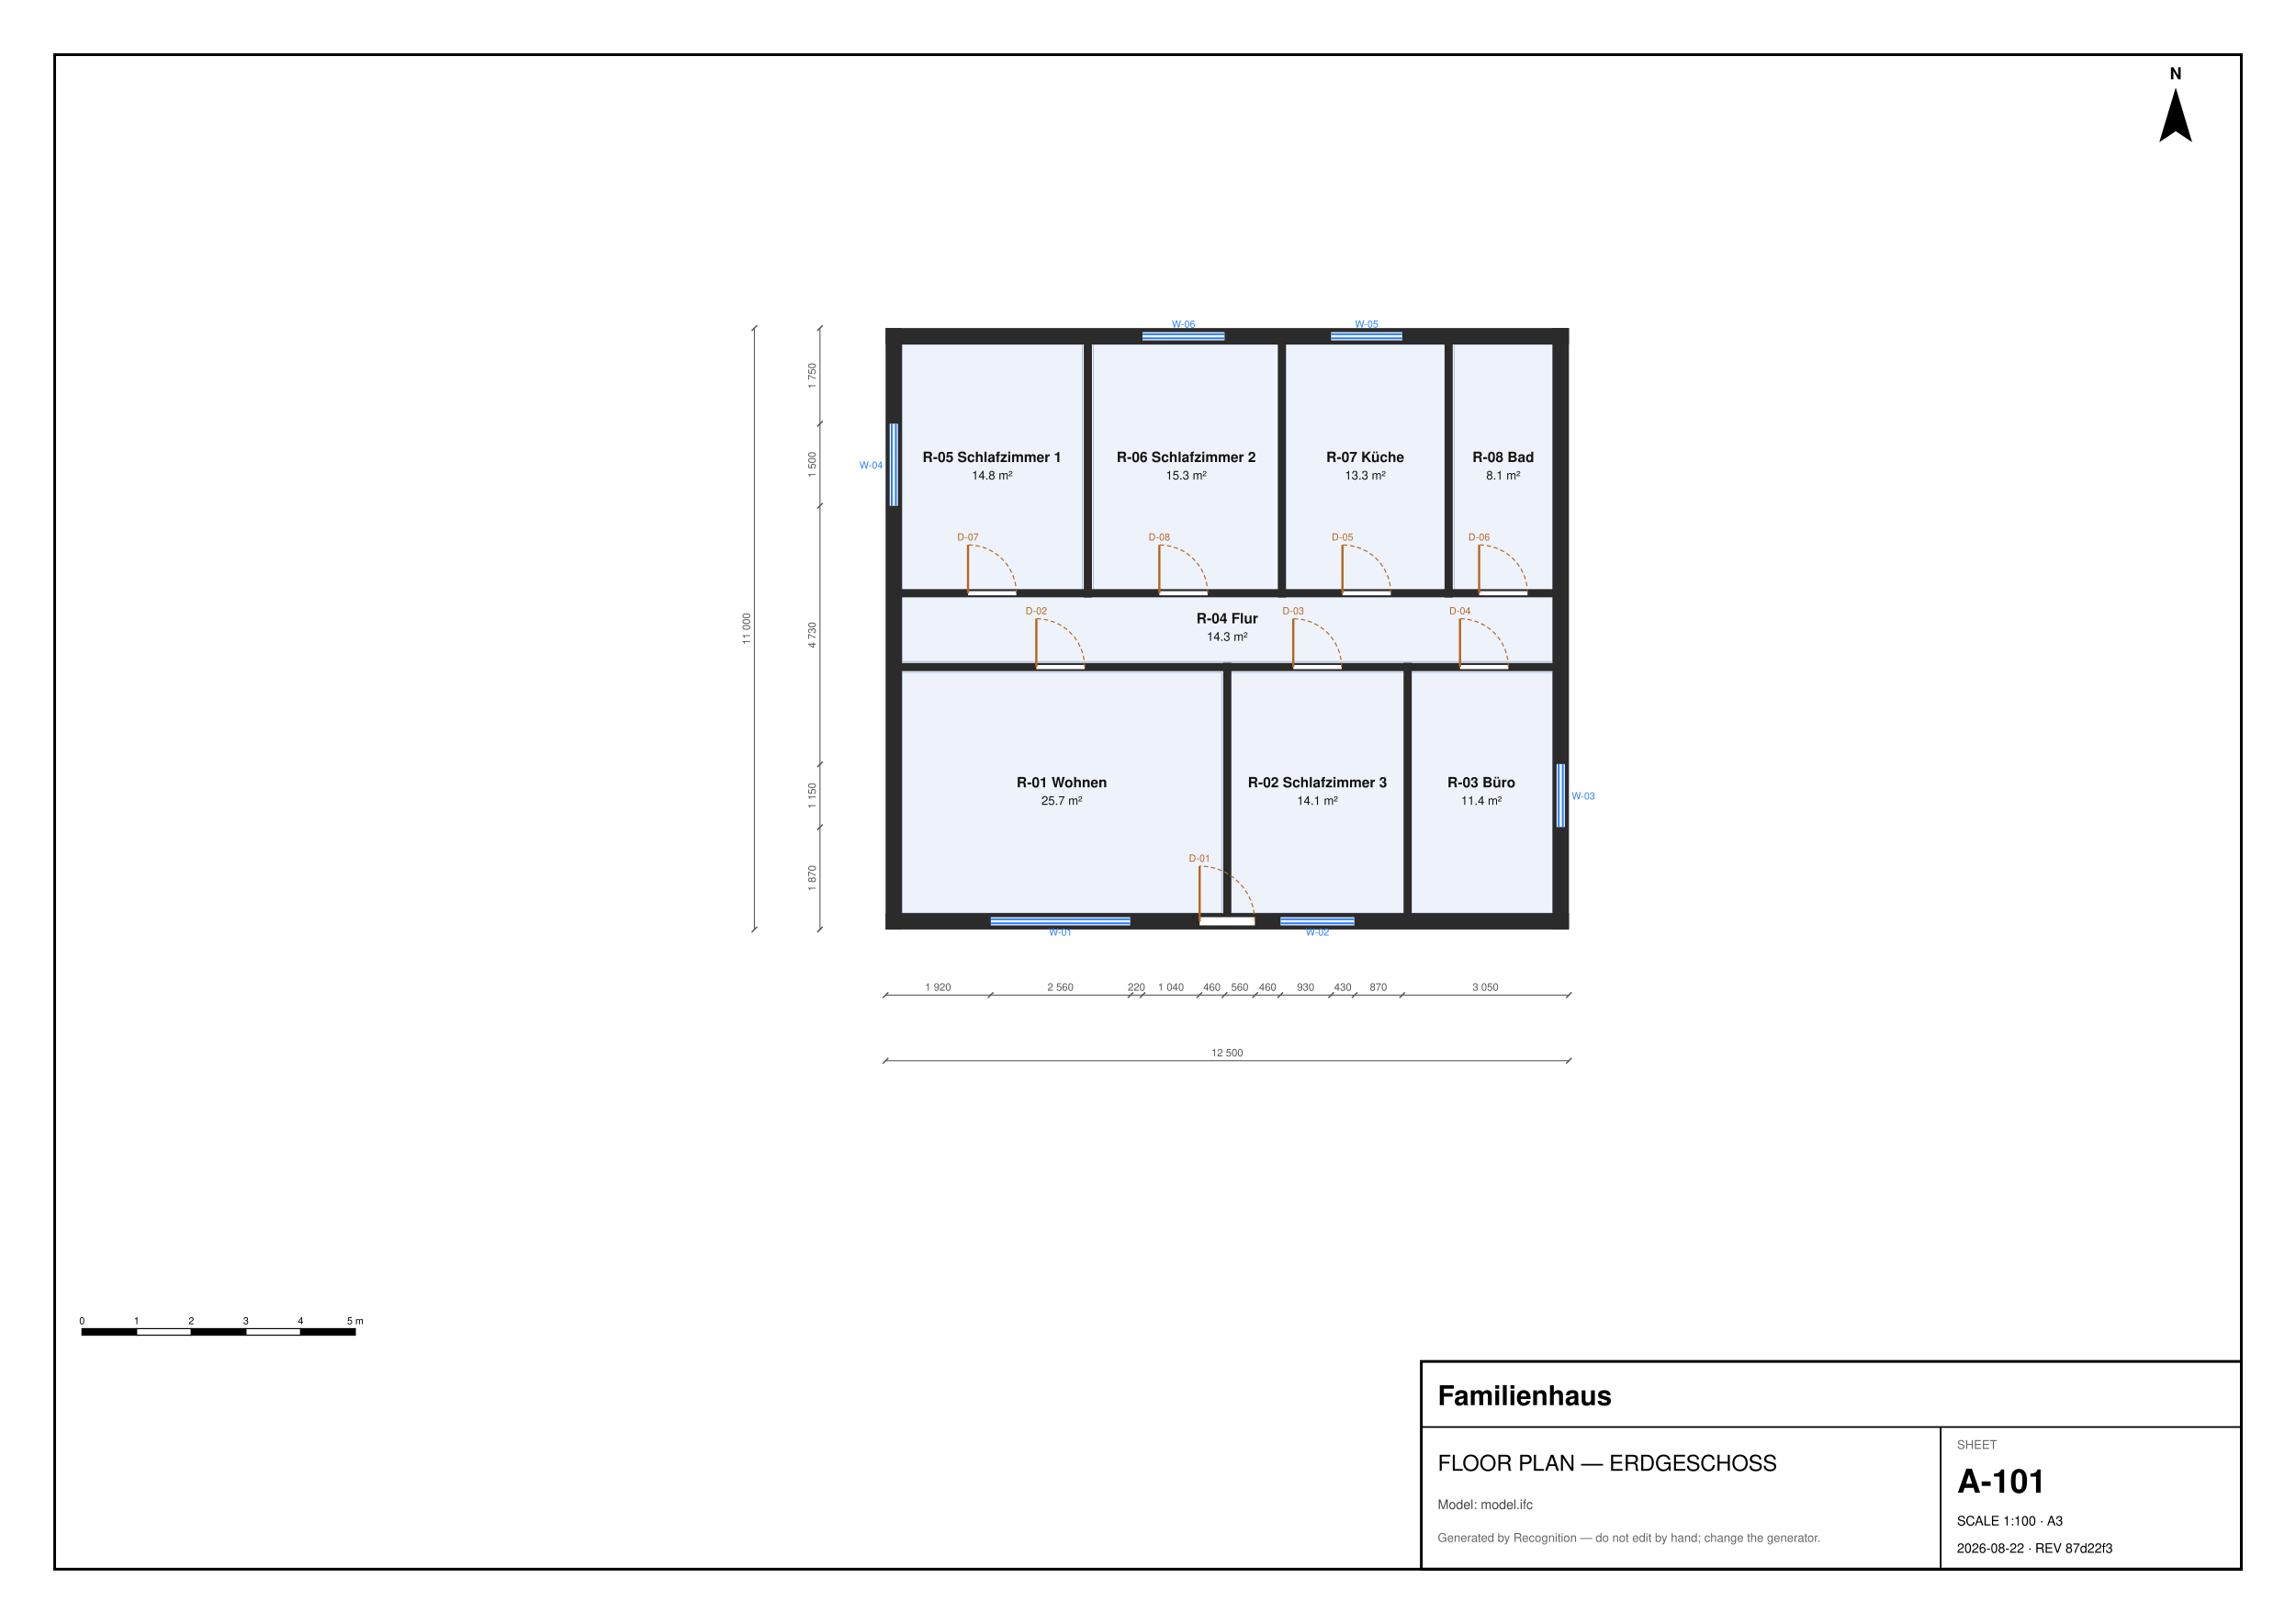
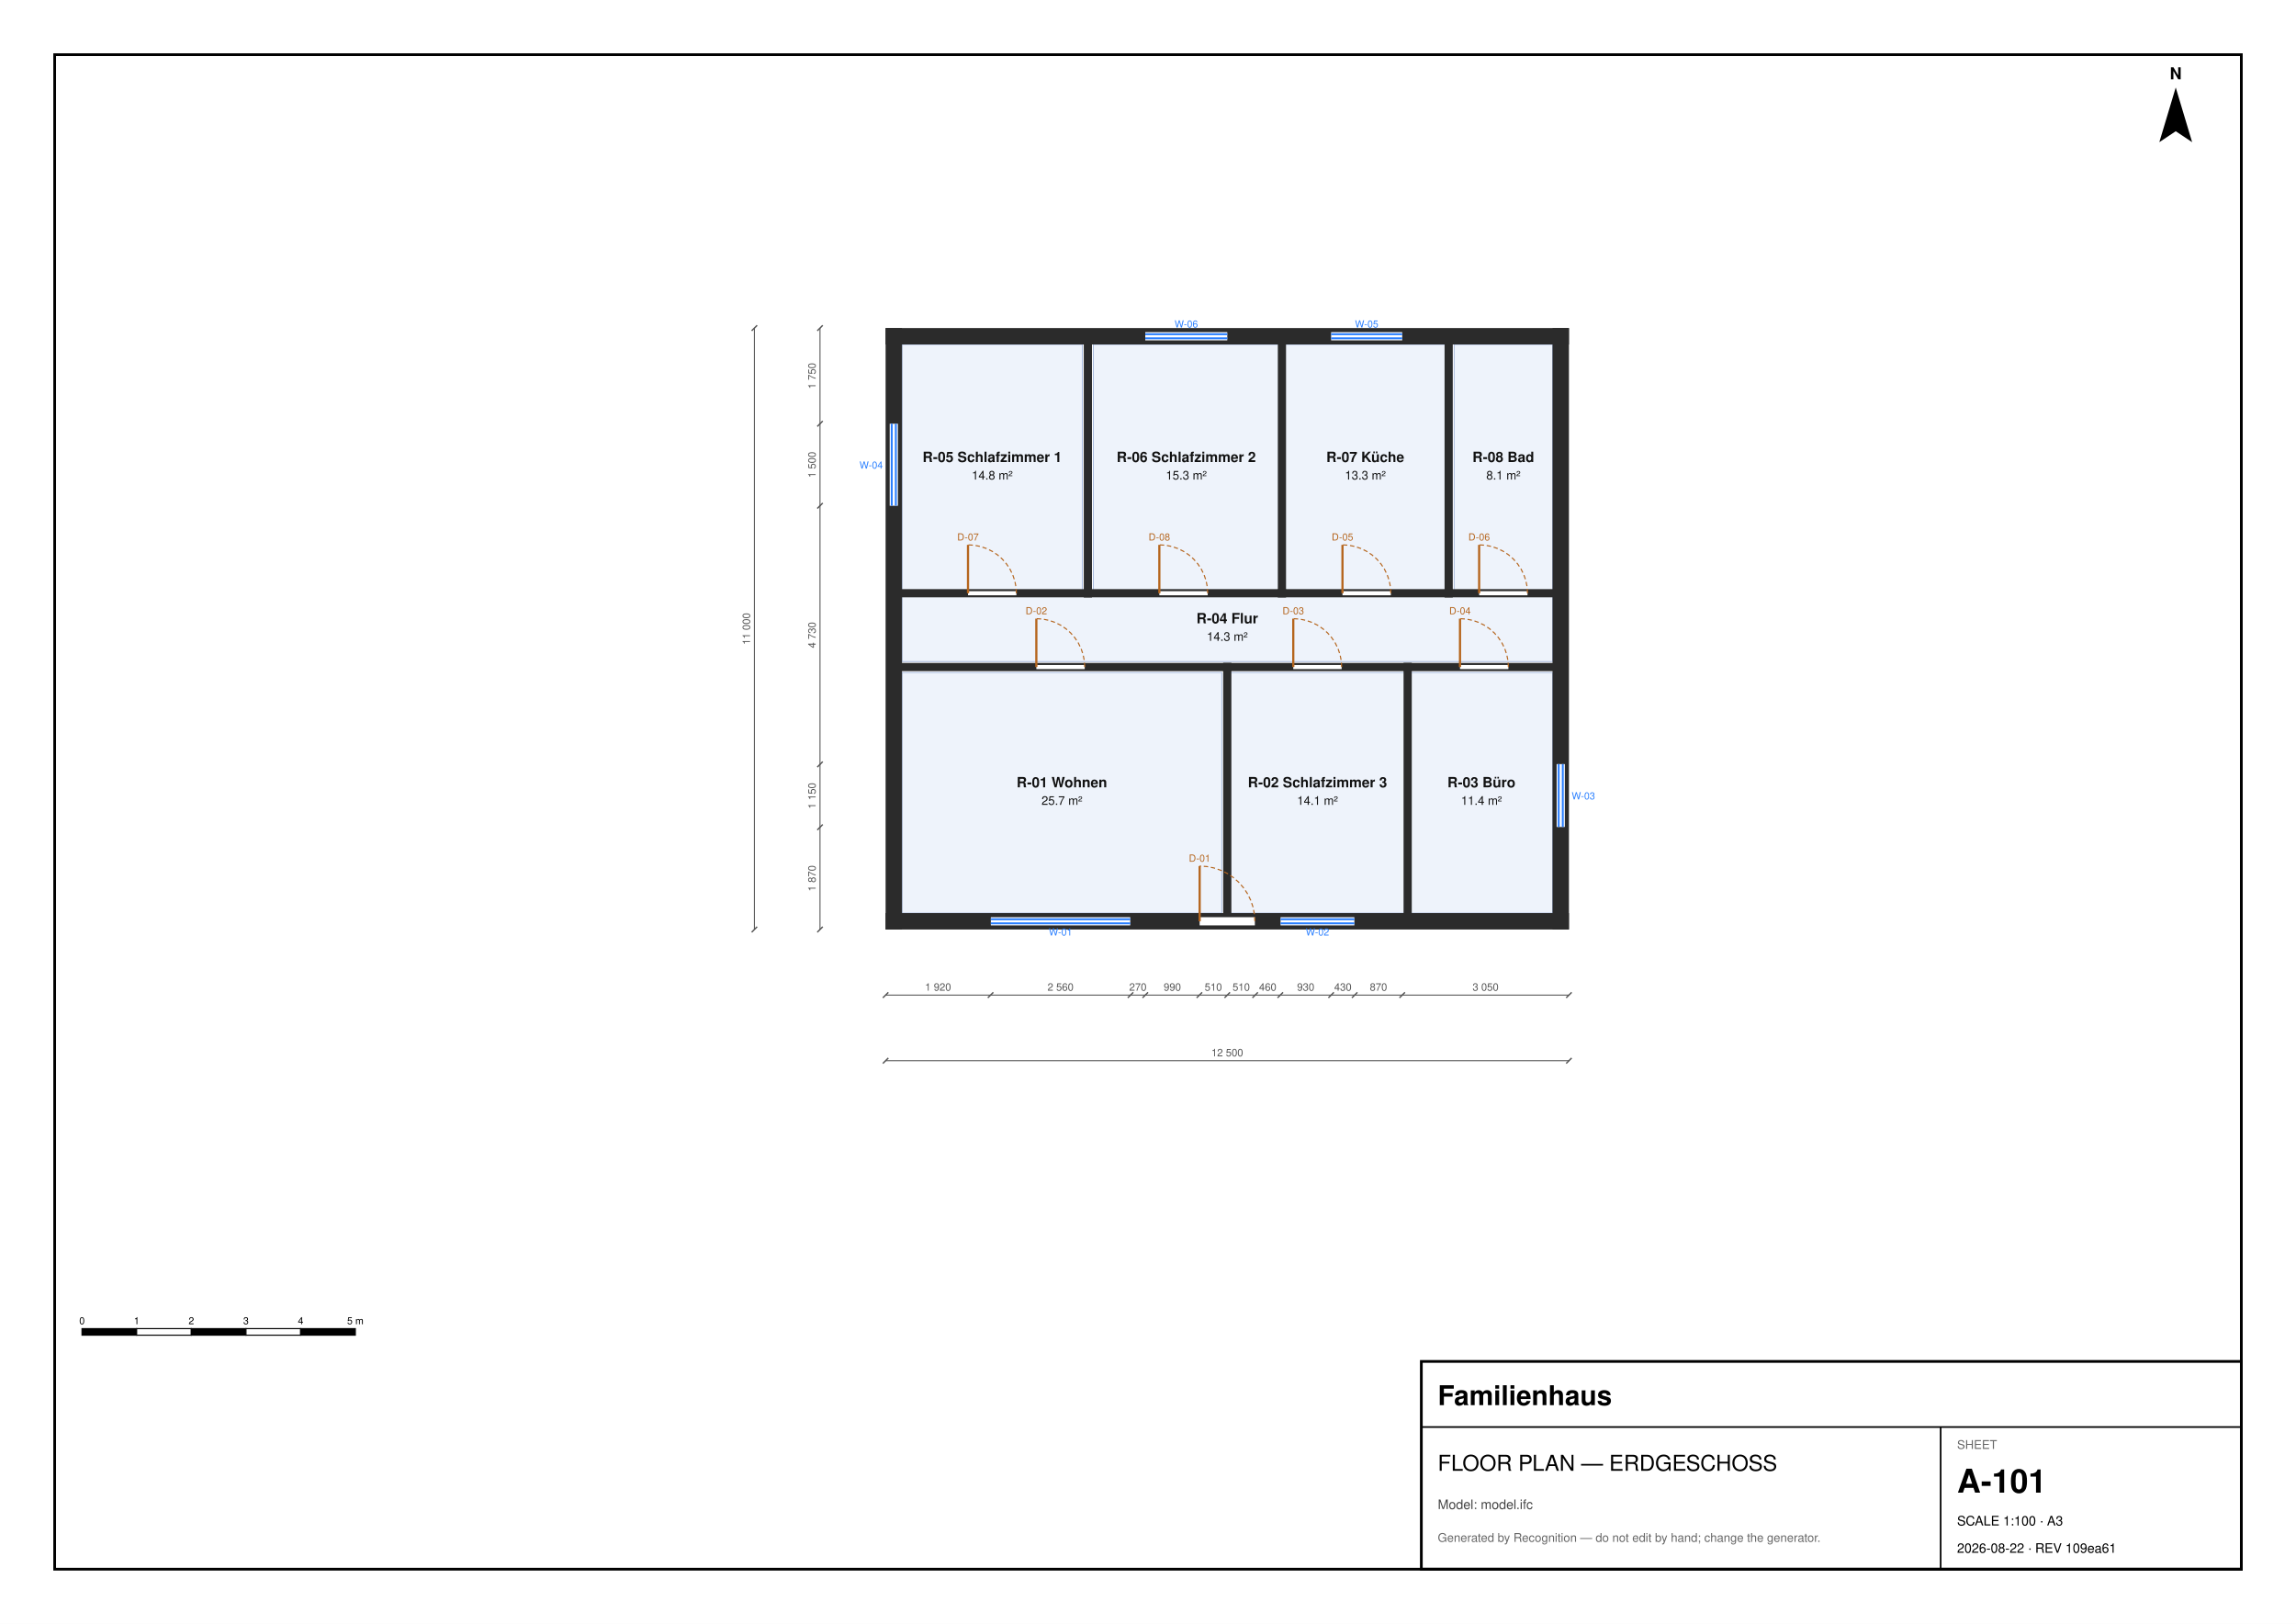
<svg xmlns="http://www.w3.org/2000/svg" baseProfile="full" height="297.0mm" version="1.1" viewBox="0 0 420.0 297.0" width="420.0mm">
  <defs />
  <rect fill="white" height="297.0" width="420.0" x="0" y="0" />
  <path d="M 165.000,123.000 L 223.500,123.000 L 223.500,167.000 L 165.000,167.000 L 165.000,123.000 Z" fill="#eef3fb" fill-rule="evenodd" stroke="#9fb3d9" stroke-width="0.15" />
  <path d="M 235.000,63.000 L 264.500,63.000 L 264.500,108.000 L 235.000,108.000 L 235.000,63.000 Z" fill="#eef3fb" fill-rule="evenodd" stroke="#9fb3d9" stroke-width="0.15" />
  <path d="M 165.000,63.000 L 198.000,63.000 L 198.000,108.000 L 165.000,108.000 L 165.000,63.000 Z" fill="#eef3fb" fill-rule="evenodd" stroke="#9fb3d9" stroke-width="0.15" />
  <path d="M 200.000,63.000 L 234.000,63.000 L 234.000,108.000 L 200.000,108.000 L 200.000,63.000 Z" fill="#eef3fb" fill-rule="evenodd" stroke="#9fb3d9" stroke-width="0.15" />
  <path d="M 225.000,123.000 L 257.000,123.000 L 257.000,167.000 L 225.000,167.000 L 225.000,123.000 Z" fill="#eef3fb" fill-rule="evenodd" stroke="#9fb3d9" stroke-width="0.15" />
  <path d="M 266.000,63.000 L 284.000,63.000 L 284.000,108.000 L 266.000,108.000 L 266.000,63.000 Z" fill="#eef3fb" fill-rule="evenodd" stroke="#9fb3d9" stroke-width="0.15" />
  <path d="M 258.000,123.000 L 284.000,123.000 L 284.000,167.000 L 258.000,167.000 L 258.000,123.000 Z" fill="#eef3fb" fill-rule="evenodd" stroke="#9fb3d9" stroke-width="0.15" />
  <path d="M 165.000,109.000 L 284.000,109.000 L 284.000,121.000 L 165.000,121.000 L 165.000,109.000 Z" fill="#eef3fb" fill-rule="evenodd" stroke="#9fb3d9" stroke-width="0.15" />
  <path d="M 162.000,170.000 L 162.000,167.000 L 181.250,167.000 L 206.750,167.000 L 219.450,167.000 L 229.550,167.000 L 234.250,167.000 L 247.750,167.000 L 287.000,167.000 L 287.000,170.000 L 247.750,170.000 L 234.250,170.000 L 229.550,170.000 L 219.450,170.000 L 206.750,170.000 L 181.250,170.000 L 162.000,170.000 Z" fill="#2b2b2b" fill-rule="evenodd" stroke="none" />
  <path d="M 287.000,151.250 L 287.000,170.000 L 284.000,170.000 L 284.000,151.250 L 284.000,139.750 L 284.000,60.000 L 287.000,60.000 L 287.000,139.750 L 287.000,151.250 Z" fill="#2b2b2b" fill-rule="evenodd" stroke="none" />
-   <path d="M 243.500,60.000 L 256.500,60.000 L 287.000,60.000 L 287.000,63.000 L 256.500,63.000 L 243.500,63.000 L 224.000,63.000 L 209.000,63.000 L 162.000,63.000 L 162.000,60.000 L 209.000,60.000 L 224.000,60.000 L 243.500,60.000 Z" fill="#2b2b2b" fill-rule="evenodd" stroke="none" />
+   <path d="M 243.500,60.000 L 256.500,60.000 L 287.000,60.000 L 287.000,63.000 L 256.500,63.000 L 243.500,63.000 L 224.500,63.000 L 209.500,63.000 L 162.000,63.000 L 162.000,60.000 L 209.500,60.000 L 224.500,60.000 L 243.500,60.000 Z" fill="#2b2b2b" fill-rule="evenodd" stroke="none" />
  <path d="M 162.000,170.000 L 162.000,92.500 L 162.000,77.500 L 162.000,60.000 L 165.000,60.000 L 165.000,77.500 L 165.000,77.500 L 165.000,92.500 L 165.000,170.000 L 162.000,170.000 Z" fill="#2b2b2b" fill-rule="evenodd" stroke="none" />
  <path d="M 225.250,169.250 L 223.750,169.250 L 223.750,121.250 L 225.250,121.250 L 225.250,169.250 Z" fill="#2b2b2b" fill-rule="evenodd" stroke="none" />
  <path d="M 162.750,121.250 L 189.575,121.250 L 198.425,121.250 L 225.250,121.250 L 225.250,122.750 L 198.425,122.750 L 189.575,122.750 L 162.750,122.750 L 162.750,121.250 Z" fill="#2b2b2b" fill-rule="evenodd" stroke="none" />
  <path d="M 235.250,109.250 L 233.750,109.250 L 233.750,60.750 L 235.250,60.750 L 235.250,109.250 Z" fill="#2b2b2b" fill-rule="evenodd" stroke="none" />
  <path d="M 265.750,109.250 L 264.250,109.250 L 264.250,60.750 L 265.750,60.750 L 265.750,109.250 Z" fill="#2b2b2b" fill-rule="evenodd" stroke="none" />
  <path d="M 233.750,107.750 L 245.575,107.750 L 254.425,107.750 L 265.750,107.750 L 265.750,109.250 L 254.425,109.250 L 245.575,109.250 L 233.750,109.250 L 233.750,107.750 Z" fill="#2b2b2b" fill-rule="evenodd" stroke="none" />
  <path d="M 199.750,109.250 L 198.250,109.250 L 198.250,60.750 L 199.750,60.750 L 199.750,109.250 Z" fill="#2b2b2b" fill-rule="evenodd" stroke="none" />
  <path d="M 162.750,107.750 L 177.075,107.750 L 185.925,107.750 L 199.750,107.750 L 199.750,109.250 L 185.925,109.250 L 177.075,109.250 L 162.750,109.250 L 162.750,107.750 Z" fill="#2b2b2b" fill-rule="evenodd" stroke="none" />
  <path d="M 198.250,107.750 L 212.075,107.750 L 220.925,107.750 L 235.250,107.750 L 235.250,109.250 L 220.925,109.250 L 212.075,109.250 L 198.250,109.250 L 198.250,107.750 Z" fill="#2b2b2b" fill-rule="evenodd" stroke="none" />
  <path d="M 258.250,169.250 L 256.750,169.250 L 256.750,121.250 L 258.250,121.250 L 258.250,169.250 Z" fill="#2b2b2b" fill-rule="evenodd" stroke="none" />
  <path d="M 223.750,121.250 L 236.575,121.250 L 245.425,121.250 L 258.250,121.250 L 258.250,122.750 L 245.425,122.750 L 236.575,122.750 L 223.750,122.750 L 223.750,121.250 Z" fill="#2b2b2b" fill-rule="evenodd" stroke="none" />
  <path d="M 264.250,107.750 L 270.575,107.750 L 279.425,107.750 L 286.250,107.750 L 286.250,109.250 L 279.425,109.250 L 270.575,109.250 L 264.250,109.250 L 264.250,107.750 Z" fill="#2b2b2b" fill-rule="evenodd" stroke="none" />
  <path d="M 256.750,121.250 L 267.075,121.250 L 275.925,121.250 L 286.250,121.250 L 286.250,122.750 L 275.925,122.750 L 267.075,122.750 L 256.750,122.750 L 256.750,121.250 Z" fill="#2b2b2b" fill-rule="evenodd" stroke="none" />
+   <path d="M 229.550,169.250 L 219.450,169.250 L 219.450,167.750 L 229.550,167.750 L 229.550,169.250 Z" fill="white" fill-rule="evenodd" stroke="none" />
  <path d="M 198.425,122.375 L 189.575,122.375 L 189.575,121.625 L 198.425,121.625 L 198.425,122.375 Z" fill="white" fill-rule="evenodd" stroke="none" />
  <path d="M 254.425,108.875 L 245.575,108.875 L 245.575,108.125 L 254.425,108.125 L 254.425,108.875 Z" fill="white" fill-rule="evenodd" stroke="none" />
  <path d="M 185.925,108.875 L 177.075,108.875 L 177.075,108.125 L 185.925,108.125 L 185.925,108.875 Z" fill="white" fill-rule="evenodd" stroke="none" />
  <path d="M 220.925,108.875 L 212.075,108.875 L 212.075,108.125 L 220.925,108.125 L 220.925,108.875 Z" fill="white" fill-rule="evenodd" stroke="none" />
  <path d="M 245.425,122.375 L 236.575,122.375 L 236.575,121.625 L 245.425,121.625 L 245.425,122.375 Z" fill="white" fill-rule="evenodd" stroke="none" />
  <path d="M 279.425,108.875 L 270.575,108.875 L 270.575,108.125 L 279.425,108.125 L 279.425,108.875 Z" fill="white" fill-rule="evenodd" stroke="none" />
  <path d="M 275.925,122.375 L 267.075,122.375 L 267.075,121.625 L 275.925,121.625 L 275.925,122.375 Z" fill="white" fill-rule="evenodd" stroke="none" />
-   <path d="M 229.550,169.250 L 219.450,169.250 L 219.450,167.750 L 229.550,167.750 L 229.550,169.250 Z" fill="white" fill-rule="evenodd" stroke="none" />
  <path d="M 206.750,169.250 L 181.250,169.250 L 181.250,167.750 L 206.750,167.750 L 206.750,169.250 Z" fill="white" fill-rule="evenodd" stroke="none" />
  <path d="M 243.500,60.750 L 256.500,60.750 L 256.500,62.250 L 243.500,62.250 L 243.500,60.750 Z" fill="white" fill-rule="evenodd" stroke="none" />
  <path d="M 164.250,92.500 L 162.750,92.500 L 162.750,77.500 L 164.250,77.500 L 164.250,92.500 Z" fill="white" fill-rule="evenodd" stroke="none" />
-   <path d="M 209.000,60.750 L 224.000,60.750 L 224.000,62.250 L 209.000,62.250 L 209.000,60.750 Z" fill="white" fill-rule="evenodd" stroke="none" />
+   <path d="M 209.500,60.750 L 224.500,60.750 L 224.500,62.250 L 209.500,62.250 L 209.500,60.750 Z" fill="white" fill-rule="evenodd" stroke="none" />
  <path d="M 247.750,169.250 L 234.250,169.250 L 234.250,167.750 L 247.750,167.750 L 247.750,169.250 Z" fill="white" fill-rule="evenodd" stroke="none" />
  <path d="M 286.250,151.250 L 284.750,151.250 L 284.750,139.750 L 286.250,139.750 L 286.250,151.250 Z" fill="white" fill-rule="evenodd" stroke="none" />
  <line stroke="#2a7fff" stroke-width="0.35" x1="181.25" x2="206.75" y1="168.875" y2="168.875" />
  <line stroke="#2a7fff" stroke-width="0.35" x1="181.25" x2="206.75" y1="168.125" y2="168.125" />
  <text fill="#2a7fff" font-family="Helvetica, Arial, sans-serif" font-size="1.8" text-anchor="middle" x="194.0" y="171.1">W-01</text>
  <line stroke="#2a7fff" stroke-width="0.35" x1="243.5" x2="256.5" y1="61.875" y2="61.875" />
  <line stroke="#2a7fff" stroke-width="0.35" x1="243.5" x2="256.5" y1="61.125" y2="61.125" />
  <text fill="#2a7fff" font-family="Helvetica, Arial, sans-serif" font-size="1.8" text-anchor="middle" x="250.0" y="59.9">W-05</text>
  <line stroke="#2a7fff" stroke-width="0.35" x1="163.125" x2="163.125" y1="77.5" y2="92.5" />
  <line stroke="#2a7fff" stroke-width="0.35" x1="163.875" x2="163.875" y1="77.5" y2="92.5" />
  <text fill="#2a7fff" font-family="Helvetica, Arial, sans-serif" font-size="1.8" text-anchor="end" x="161.5" y="85.7">W-04</text>
-   <line stroke="#2a7fff" stroke-width="0.35" x1="209.0" x2="224.0" y1="61.875" y2="61.875" />
-   <line stroke="#2a7fff" stroke-width="0.35" x1="209.0" x2="224.0" y1="61.125" y2="61.125" />
-   <text fill="#2a7fff" font-family="Helvetica, Arial, sans-serif" font-size="1.8" text-anchor="middle" x="216.5" y="59.9">W-06</text>
+   <line stroke="#2a7fff" stroke-width="0.35" x1="209.5" x2="224.5" y1="61.875" y2="61.875" />
+   <line stroke="#2a7fff" stroke-width="0.35" x1="209.5" x2="224.5" y1="61.125" y2="61.125" />
+   <text fill="#2a7fff" font-family="Helvetica, Arial, sans-serif" font-size="1.8" text-anchor="middle" x="217.0" y="59.9">W-06</text>
  <line stroke="#2a7fff" stroke-width="0.35" x1="234.25" x2="247.75" y1="168.875" y2="168.875" />
  <line stroke="#2a7fff" stroke-width="0.35" x1="234.25" x2="247.75" y1="168.125" y2="168.125" />
  <text fill="#2a7fff" font-family="Helvetica, Arial, sans-serif" font-size="1.8" text-anchor="middle" x="241.0" y="171.1">W-02</text>
  <line stroke="#2a7fff" stroke-width="0.35" x1="285.125" x2="285.125" y1="139.75" y2="151.25" />
  <line stroke="#2a7fff" stroke-width="0.35" x1="285.875" x2="285.875" y1="139.75" y2="151.25" />
  <text fill="#2a7fff" font-family="Helvetica, Arial, sans-serif" font-size="1.8" text-anchor="start" x="287.5" y="146.2">W-03</text>
+   <line stroke="#b5651d" stroke-width="0.4" x1="219.45" x2="219.45" y1="168.5" y2="158.4" />
+   <polyline fill="none" points="229.55,168.5 229.464,167.182 229.206,165.886 228.781,164.635 228.197,163.45 227.463,162.352 226.592,161.358 225.598,160.487 224.5,159.753 223.315,159.169 222.064,158.744 220.768,158.486 219.45,158.4" stroke="#b5651d" stroke-dasharray="0.8,0.5" stroke-width="0.2" />
+   <text fill="#b5651d" font-family="Helvetica, Arial, sans-serif" font-size="1.8" text-anchor="middle" x="219.45" y="157.6">D-01</text>
  <line stroke="#b5651d" stroke-width="0.4" x1="189.575" x2="189.575" y1="122.0" y2="113.15" />
  <polyline fill="none" points="198.425,122.0 198.349,120.845 198.123,119.709 197.751,118.613 197.239,117.575 196.596,116.612 195.833,115.742 194.963,114.979 194.0,114.336 192.962,113.824 191.866,113.452 190.73,113.226 189.575,113.15" stroke="#b5651d" stroke-dasharray="0.8,0.5" stroke-width="0.2" />
  <text fill="#b5651d" font-family="Helvetica, Arial, sans-serif" font-size="1.8" text-anchor="middle" x="189.575" y="112.35">D-02</text>
  <line stroke="#b5651d" stroke-width="0.4" x1="245.575" x2="245.575" y1="108.5" y2="99.65" />
  <polyline fill="none" points="254.425,108.5 254.349,107.345 254.123,106.209 253.751,105.113 253.239,104.075 252.596,103.112 251.833,102.242 250.963,101.479 250.0,100.836 248.962,100.324 247.866,99.952 246.73,99.726 245.575,99.65" stroke="#b5651d" stroke-dasharray="0.8,0.5" stroke-width="0.2" />
  <text fill="#b5651d" font-family="Helvetica, Arial, sans-serif" font-size="1.8" text-anchor="middle" x="245.575" y="98.85">D-05</text>
  <line stroke="#b5651d" stroke-width="0.4" x1="177.075" x2="177.075" y1="108.5" y2="99.65" />
  <polyline fill="none" points="185.925,108.5 185.849,107.345 185.623,106.209 185.251,105.113 184.739,104.075 184.096,103.112 183.333,102.242 182.463,101.479 181.5,100.836 180.462,100.324 179.366,99.952 178.23,99.726 177.075,99.65" stroke="#b5651d" stroke-dasharray="0.8,0.5" stroke-width="0.2" />
  <text fill="#b5651d" font-family="Helvetica, Arial, sans-serif" font-size="1.8" text-anchor="middle" x="177.075" y="98.85">D-07</text>
  <line stroke="#b5651d" stroke-width="0.4" x1="212.075" x2="212.075" y1="108.5" y2="99.65" />
  <polyline fill="none" points="220.925,108.5 220.849,107.345 220.623,106.209 220.251,105.113 219.739,104.075 219.096,103.112 218.333,102.242 217.463,101.479 216.5,100.836 215.462,100.324 214.366,99.952 213.23,99.726 212.075,99.65" stroke="#b5651d" stroke-dasharray="0.8,0.5" stroke-width="0.2" />
  <text fill="#b5651d" font-family="Helvetica, Arial, sans-serif" font-size="1.8" text-anchor="middle" x="212.075" y="98.85">D-08</text>
  <line stroke="#b5651d" stroke-width="0.4" x1="236.575" x2="236.575" y1="122.0" y2="113.15" />
  <polyline fill="none" points="245.425,122.0 245.349,120.845 245.123,119.709 244.751,118.613 244.239,117.575 243.596,116.612 242.833,115.742 241.963,114.979 241.0,114.336 239.962,113.824 238.866,113.452 237.73,113.226 236.575,113.15" stroke="#b5651d" stroke-dasharray="0.8,0.5" stroke-width="0.2" />
  <text fill="#b5651d" font-family="Helvetica, Arial, sans-serif" font-size="1.8" text-anchor="middle" x="236.575" y="112.35">D-03</text>
  <line stroke="#b5651d" stroke-width="0.4" x1="270.575" x2="270.575" y1="108.5" y2="99.65" />
  <polyline fill="none" points="279.425,108.5 279.349,107.345 279.123,106.209 278.751,105.113 278.239,104.075 277.596,103.112 276.833,102.242 275.963,101.479 275.0,100.836 273.962,100.324 272.866,99.952 271.73,99.726 270.575,99.65" stroke="#b5651d" stroke-dasharray="0.8,0.5" stroke-width="0.2" />
  <text fill="#b5651d" font-family="Helvetica, Arial, sans-serif" font-size="1.8" text-anchor="middle" x="270.575" y="98.85">D-06</text>
  <line stroke="#b5651d" stroke-width="0.4" x1="267.075" x2="267.075" y1="122.0" y2="113.15" />
  <polyline fill="none" points="275.925,122.0 275.849,120.845 275.623,119.709 275.251,118.613 274.739,117.575 274.096,116.612 273.333,115.742 272.463,114.979 271.5,114.336 270.462,113.824 269.366,113.452 268.23,113.226 267.075,113.15" stroke="#b5651d" stroke-dasharray="0.8,0.5" stroke-width="0.2" />
  <text fill="#b5651d" font-family="Helvetica, Arial, sans-serif" font-size="1.8" text-anchor="middle" x="267.075" y="112.35">D-04</text>
-   <line stroke="#b5651d" stroke-width="0.4" x1="219.45" x2="219.45" y1="168.5" y2="158.4" />
-   <polyline fill="none" points="229.55,168.5 229.464,167.182 229.206,165.886 228.781,164.635 228.197,163.45 227.463,162.352 226.592,161.358 225.598,160.487 224.5,159.753 223.315,159.169 222.064,158.744 220.768,158.486 219.45,158.4" stroke="#b5651d" stroke-dasharray="0.8,0.5" stroke-width="0.2" />
-   <text fill="#b5651d" font-family="Helvetica, Arial, sans-serif" font-size="1.8" text-anchor="middle" x="219.45" y="157.6">D-01</text>
  <text fill="#111111" font-family="Helvetica, Arial, sans-serif" font-size="2.6" font-weight="bold" text-anchor="middle" x="194.25" y="144.0">R-01  Wohnen</text>
  <text fill="#111111" font-family="Helvetica, Arial, sans-serif" font-size="2.2" text-anchor="middle" x="194.25" y="147.2">25.7 m²</text>
  <text fill="#111111" font-family="Helvetica, Arial, sans-serif" font-size="2.6" font-weight="bold" text-anchor="middle" x="249.75" y="84.5">R-07  Küche</text>
  <text fill="#111111" font-family="Helvetica, Arial, sans-serif" font-size="2.2" text-anchor="middle" x="249.75" y="87.7">13.3 m²</text>
  <text fill="#111111" font-family="Helvetica, Arial, sans-serif" font-size="2.6" font-weight="bold" text-anchor="middle" x="181.5" y="84.5">R-05  Schlafzimmer 1</text>
  <text fill="#111111" font-family="Helvetica, Arial, sans-serif" font-size="2.2" text-anchor="middle" x="181.5" y="87.7">14.8 m²</text>
  <text fill="#111111" font-family="Helvetica, Arial, sans-serif" font-size="2.6" font-weight="bold" text-anchor="middle" x="217.0" y="84.5">R-06  Schlafzimmer 2</text>
  <text fill="#111111" font-family="Helvetica, Arial, sans-serif" font-size="2.2" text-anchor="middle" x="217.0" y="87.7">15.3 m²</text>
  <text fill="#111111" font-family="Helvetica, Arial, sans-serif" font-size="2.6" font-weight="bold" text-anchor="middle" x="241.0" y="144.0">R-02  Schlafzimmer 3</text>
  <text fill="#111111" font-family="Helvetica, Arial, sans-serif" font-size="2.2" text-anchor="middle" x="241.0" y="147.2">14.1 m²</text>
  <text fill="#111111" font-family="Helvetica, Arial, sans-serif" font-size="2.6" font-weight="bold" text-anchor="middle" x="275.0" y="84.5">R-08  Bad</text>
  <text fill="#111111" font-family="Helvetica, Arial, sans-serif" font-size="2.2" text-anchor="middle" x="275.0" y="87.7">8.1 m²</text>
  <text fill="#111111" font-family="Helvetica, Arial, sans-serif" font-size="2.6" font-weight="bold" text-anchor="middle" x="271.0" y="144.0">R-03  Büro</text>
  <text fill="#111111" font-family="Helvetica, Arial, sans-serif" font-size="2.2" text-anchor="middle" x="271.0" y="147.2">11.4 m²</text>
  <text fill="#111111" font-family="Helvetica, Arial, sans-serif" font-size="2.6" font-weight="bold" text-anchor="middle" x="224.5" y="114.0">R-04  Flur</text>
  <text fill="#111111" font-family="Helvetica, Arial, sans-serif" font-size="2.2" text-anchor="middle" x="224.5" y="117.2">14.3 m²</text>
  <line stroke="#555555" stroke-width="0.18" x1="162.0" x2="287.0" y1="182.0" y2="182.0" />
  <line stroke="#555555" stroke-width="0.25" x1="161.5" x2="162.5" y1="182.5" y2="181.5" />
  <line stroke="#555555" stroke-width="0.25" x1="180.7" x2="181.7" y1="182.5" y2="181.5" />
  <line stroke="#555555" stroke-width="0.25" x1="206.3" x2="207.3" y1="182.5" y2="181.5" />
-   <line stroke="#555555" stroke-width="0.25" x1="208.5" x2="209.5" y1="182.5" y2="181.5" />
+   <line stroke="#555555" stroke-width="0.25" x1="209.0" x2="210.0" y1="182.5" y2="181.5" />
  <line stroke="#555555" stroke-width="0.25" x1="218.9" x2="219.9" y1="182.5" y2="181.5" />
-   <line stroke="#555555" stroke-width="0.25" x1="223.5" x2="224.5" y1="182.5" y2="181.5" />
+   <line stroke="#555555" stroke-width="0.25" x1="224.0" x2="225.0" y1="182.5" y2="181.5" />
  <line stroke="#555555" stroke-width="0.25" x1="229.1" x2="230.1" y1="182.5" y2="181.5" />
  <line stroke="#555555" stroke-width="0.25" x1="233.7" x2="234.7" y1="182.5" y2="181.5" />
  <line stroke="#555555" stroke-width="0.25" x1="243.0" x2="244.0" y1="182.5" y2="181.5" />
  <line stroke="#555555" stroke-width="0.25" x1="247.3" x2="248.3" y1="182.5" y2="181.5" />
  <line stroke="#555555" stroke-width="0.25" x1="256.0" x2="257.0" y1="182.5" y2="181.5" />
  <line stroke="#555555" stroke-width="0.25" x1="286.5" x2="287.5" y1="182.5" y2="181.5" />
  <text fill="#555555" font-family="Helvetica, Arial, sans-serif" font-size="1.9" text-anchor="middle" x="171.6" y="181.2">1 920</text>
  <text fill="#555555" font-family="Helvetica, Arial, sans-serif" font-size="1.9" text-anchor="middle" x="194.0" y="181.2">2 560</text>
-   <text fill="#555555" font-family="Helvetica, Arial, sans-serif" font-size="1.9" text-anchor="middle" x="207.9" y="181.2">220</text>
-   <text fill="#555555" font-family="Helvetica, Arial, sans-serif" font-size="1.9" text-anchor="middle" x="214.2" y="181.2">1 040</text>
-   <text fill="#555555" font-family="Helvetica, Arial, sans-serif" font-size="1.9" text-anchor="middle" x="221.7" y="181.2">460</text>
-   <text fill="#555555" font-family="Helvetica, Arial, sans-serif" font-size="1.9" text-anchor="middle" x="226.8" y="181.2">560</text>
+   <text fill="#555555" font-family="Helvetica, Arial, sans-serif" font-size="1.9" text-anchor="middle" x="208.15" y="181.2">270</text>
+   <text fill="#555555" font-family="Helvetica, Arial, sans-serif" font-size="1.9" text-anchor="middle" x="214.45" y="181.2">990</text>
+   <text fill="#555555" font-family="Helvetica, Arial, sans-serif" font-size="1.9" text-anchor="middle" x="221.95" y="181.2">510</text>
+   <text fill="#555555" font-family="Helvetica, Arial, sans-serif" font-size="1.9" text-anchor="middle" x="227.05" y="181.2">510</text>
  <text fill="#555555" font-family="Helvetica, Arial, sans-serif" font-size="1.9" text-anchor="middle" x="231.9" y="181.2">460</text>
  <text fill="#555555" font-family="Helvetica, Arial, sans-serif" font-size="1.9" text-anchor="middle" x="238.85" y="181.2">930</text>
  <text fill="#555555" font-family="Helvetica, Arial, sans-serif" font-size="1.9" text-anchor="middle" x="245.65" y="181.2">430</text>
  <text fill="#555555" font-family="Helvetica, Arial, sans-serif" font-size="1.9" text-anchor="middle" x="252.15" y="181.2">870</text>
  <text fill="#555555" font-family="Helvetica, Arial, sans-serif" font-size="1.9" text-anchor="middle" x="271.75" y="181.2">3 050</text>
  <line stroke="#555555" stroke-width="0.18" x1="162.0" x2="287.0" y1="194.0" y2="194.0" />
  <line stroke="#555555" stroke-width="0.25" x1="161.5" x2="162.5" y1="194.5" y2="193.5" />
  <line stroke="#555555" stroke-width="0.25" x1="286.5" x2="287.5" y1="194.5" y2="193.5" />
  <text fill="#555555" font-family="Helvetica, Arial, sans-serif" font-size="1.9" text-anchor="middle" x="224.5" y="193.2">12 500</text>
  <line stroke="#555555" stroke-width="0.18" x1="150.0" x2="150.0" y1="170.0" y2="60.0" />
  <line stroke="#555555" stroke-width="0.25" x1="149.5" x2="150.5" y1="170.5" y2="169.5" />
  <line stroke="#555555" stroke-width="0.25" x1="149.5" x2="150.5" y1="151.8" y2="150.8" />
  <line stroke="#555555" stroke-width="0.25" x1="149.5" x2="150.5" y1="140.3" y2="139.3" />
  <line stroke="#555555" stroke-width="0.25" x1="149.5" x2="150.5" y1="93.0" y2="92.0" />
  <line stroke="#555555" stroke-width="0.25" x1="149.5" x2="150.5" y1="78.0" y2="77.0" />
  <line stroke="#555555" stroke-width="0.25" x1="149.5" x2="150.5" y1="60.5" y2="59.5" />
  <text fill="#555555" font-family="Helvetica, Arial, sans-serif" font-size="1.9" text-anchor="middle" transform="rotate(-90,149.2,160.65)" x="149.2" y="160.65">1 870</text>
  <text fill="#555555" font-family="Helvetica, Arial, sans-serif" font-size="1.9" text-anchor="middle" transform="rotate(-90,149.2,145.55)" x="149.2" y="145.55">1 150</text>
  <text fill="#555555" font-family="Helvetica, Arial, sans-serif" font-size="1.9" text-anchor="middle" transform="rotate(-90,149.2,116.15)" x="149.2" y="116.15">4 730</text>
  <text fill="#555555" font-family="Helvetica, Arial, sans-serif" font-size="1.9" text-anchor="middle" transform="rotate(-90,149.2,85.0)" x="149.2" y="85.0">1 500</text>
  <text fill="#555555" font-family="Helvetica, Arial, sans-serif" font-size="1.9" text-anchor="middle" transform="rotate(-90,149.2,68.75)" x="149.2" y="68.75">1 750</text>
  <line stroke="#555555" stroke-width="0.18" x1="138.0" x2="138.0" y1="170.0" y2="60.0" />
  <line stroke="#555555" stroke-width="0.25" x1="137.5" x2="138.5" y1="170.5" y2="169.5" />
  <line stroke="#555555" stroke-width="0.25" x1="137.5" x2="138.5" y1="60.5" y2="59.5" />
  <text fill="#555555" font-family="Helvetica, Arial, sans-serif" font-size="1.9" text-anchor="middle" transform="rotate(-90,137.2,115.0)" x="137.2" y="115.0">11 000</text>
  <polygon fill="#000" points="398.0,16.0 395.0,26.0 398.0,24.0 401.0,26.0" />
  <text font-family="Helvetica, Arial, sans-serif" font-size="3" font-weight="bold" text-anchor="middle" x="398.0" y="14.5">N</text>
  <rect fill="#000" height="1.2" stroke="#000" stroke-width="0.2" width="10.0" x="15.0" y="243.0" />
  <text font-family="Helvetica, Arial, sans-serif" font-size="1.8" text-anchor="middle" x="15.0" y="242.2">0</text>
  <rect fill="#fff" height="1.2" stroke="#000" stroke-width="0.2" width="10.0" x="25.0" y="243.0" />
  <text font-family="Helvetica, Arial, sans-serif" font-size="1.8" text-anchor="middle" x="25.0" y="242.2">1</text>
  <rect fill="#000" height="1.2" stroke="#000" stroke-width="0.2" width="10.0" x="35.0" y="243.0" />
  <text font-family="Helvetica, Arial, sans-serif" font-size="1.8" text-anchor="middle" x="35.0" y="242.2">2</text>
  <rect fill="#fff" height="1.2" stroke="#000" stroke-width="0.2" width="10.0" x="45.0" y="243.0" />
  <text font-family="Helvetica, Arial, sans-serif" font-size="1.8" text-anchor="middle" x="45.0" y="242.2">3</text>
  <rect fill="#000" height="1.2" stroke="#000" stroke-width="0.2" width="10.0" x="55.0" y="243.0" />
  <text font-family="Helvetica, Arial, sans-serif" font-size="1.8" text-anchor="middle" x="55.0" y="242.2">4</text>
  <text font-family="Helvetica, Arial, sans-serif" font-size="1.8" text-anchor="middle" x="65.0" y="242.2">5 m</text>
  <rect fill="white" height="38.0" stroke="#000" stroke-width="0.5" width="150" x="260.0" y="249.0" />
  <line stroke="#000" stroke-width="0.3" x1="260.0" x2="410.0" y1="261.0" y2="261.0" />
  <line stroke="#000" stroke-width="0.3" x1="355.0" x2="355.0" y1="261.0" y2="287.0" />
  <text font-family="Helvetica, Arial, sans-serif" font-size="5" font-weight="bold" x="263.0" y="257.0">Familienhaus</text>
  <text font-family="Helvetica, Arial, sans-serif" font-size="4" x="263.0" y="269.0">FLOOR PLAN — ERDGESCHOSS</text>
  <text fill="#444" font-family="Helvetica, Arial, sans-serif" font-size="2.4" x="263.0" y="276.0">Model: model.ifc</text>
  <text fill="#666" font-family="Helvetica, Arial, sans-serif" font-size="2.2" x="263.0" y="282.0">Generated by Recognition — do not edit by hand; change the generator.</text>
  <text fill="#666" font-family="Helvetica, Arial, sans-serif" font-size="2.2" x="358.0" y="265.0">SHEET</text>
  <text font-family="Helvetica, Arial, sans-serif" font-size="6" font-weight="bold" x="358.0" y="273.0">A-101</text>
  <text font-family="Helvetica, Arial, sans-serif" font-size="2.4" x="358.0" y="279.0">SCALE 1:100  ·  A3</text>
-   <text font-family="Helvetica, Arial, sans-serif" font-size="2.4" x="358.0" y="284.0">2026-08-22  ·  REV 87d22f3</text>
+   <text font-family="Helvetica, Arial, sans-serif" font-size="2.4" x="358.0" y="284.0">2026-08-22  ·  REV 109ea61</text>
  <rect fill="none" height="277.0" stroke="#000" stroke-width="0.5" width="400.0" x="10.0" y="10.0" />
</svg>
